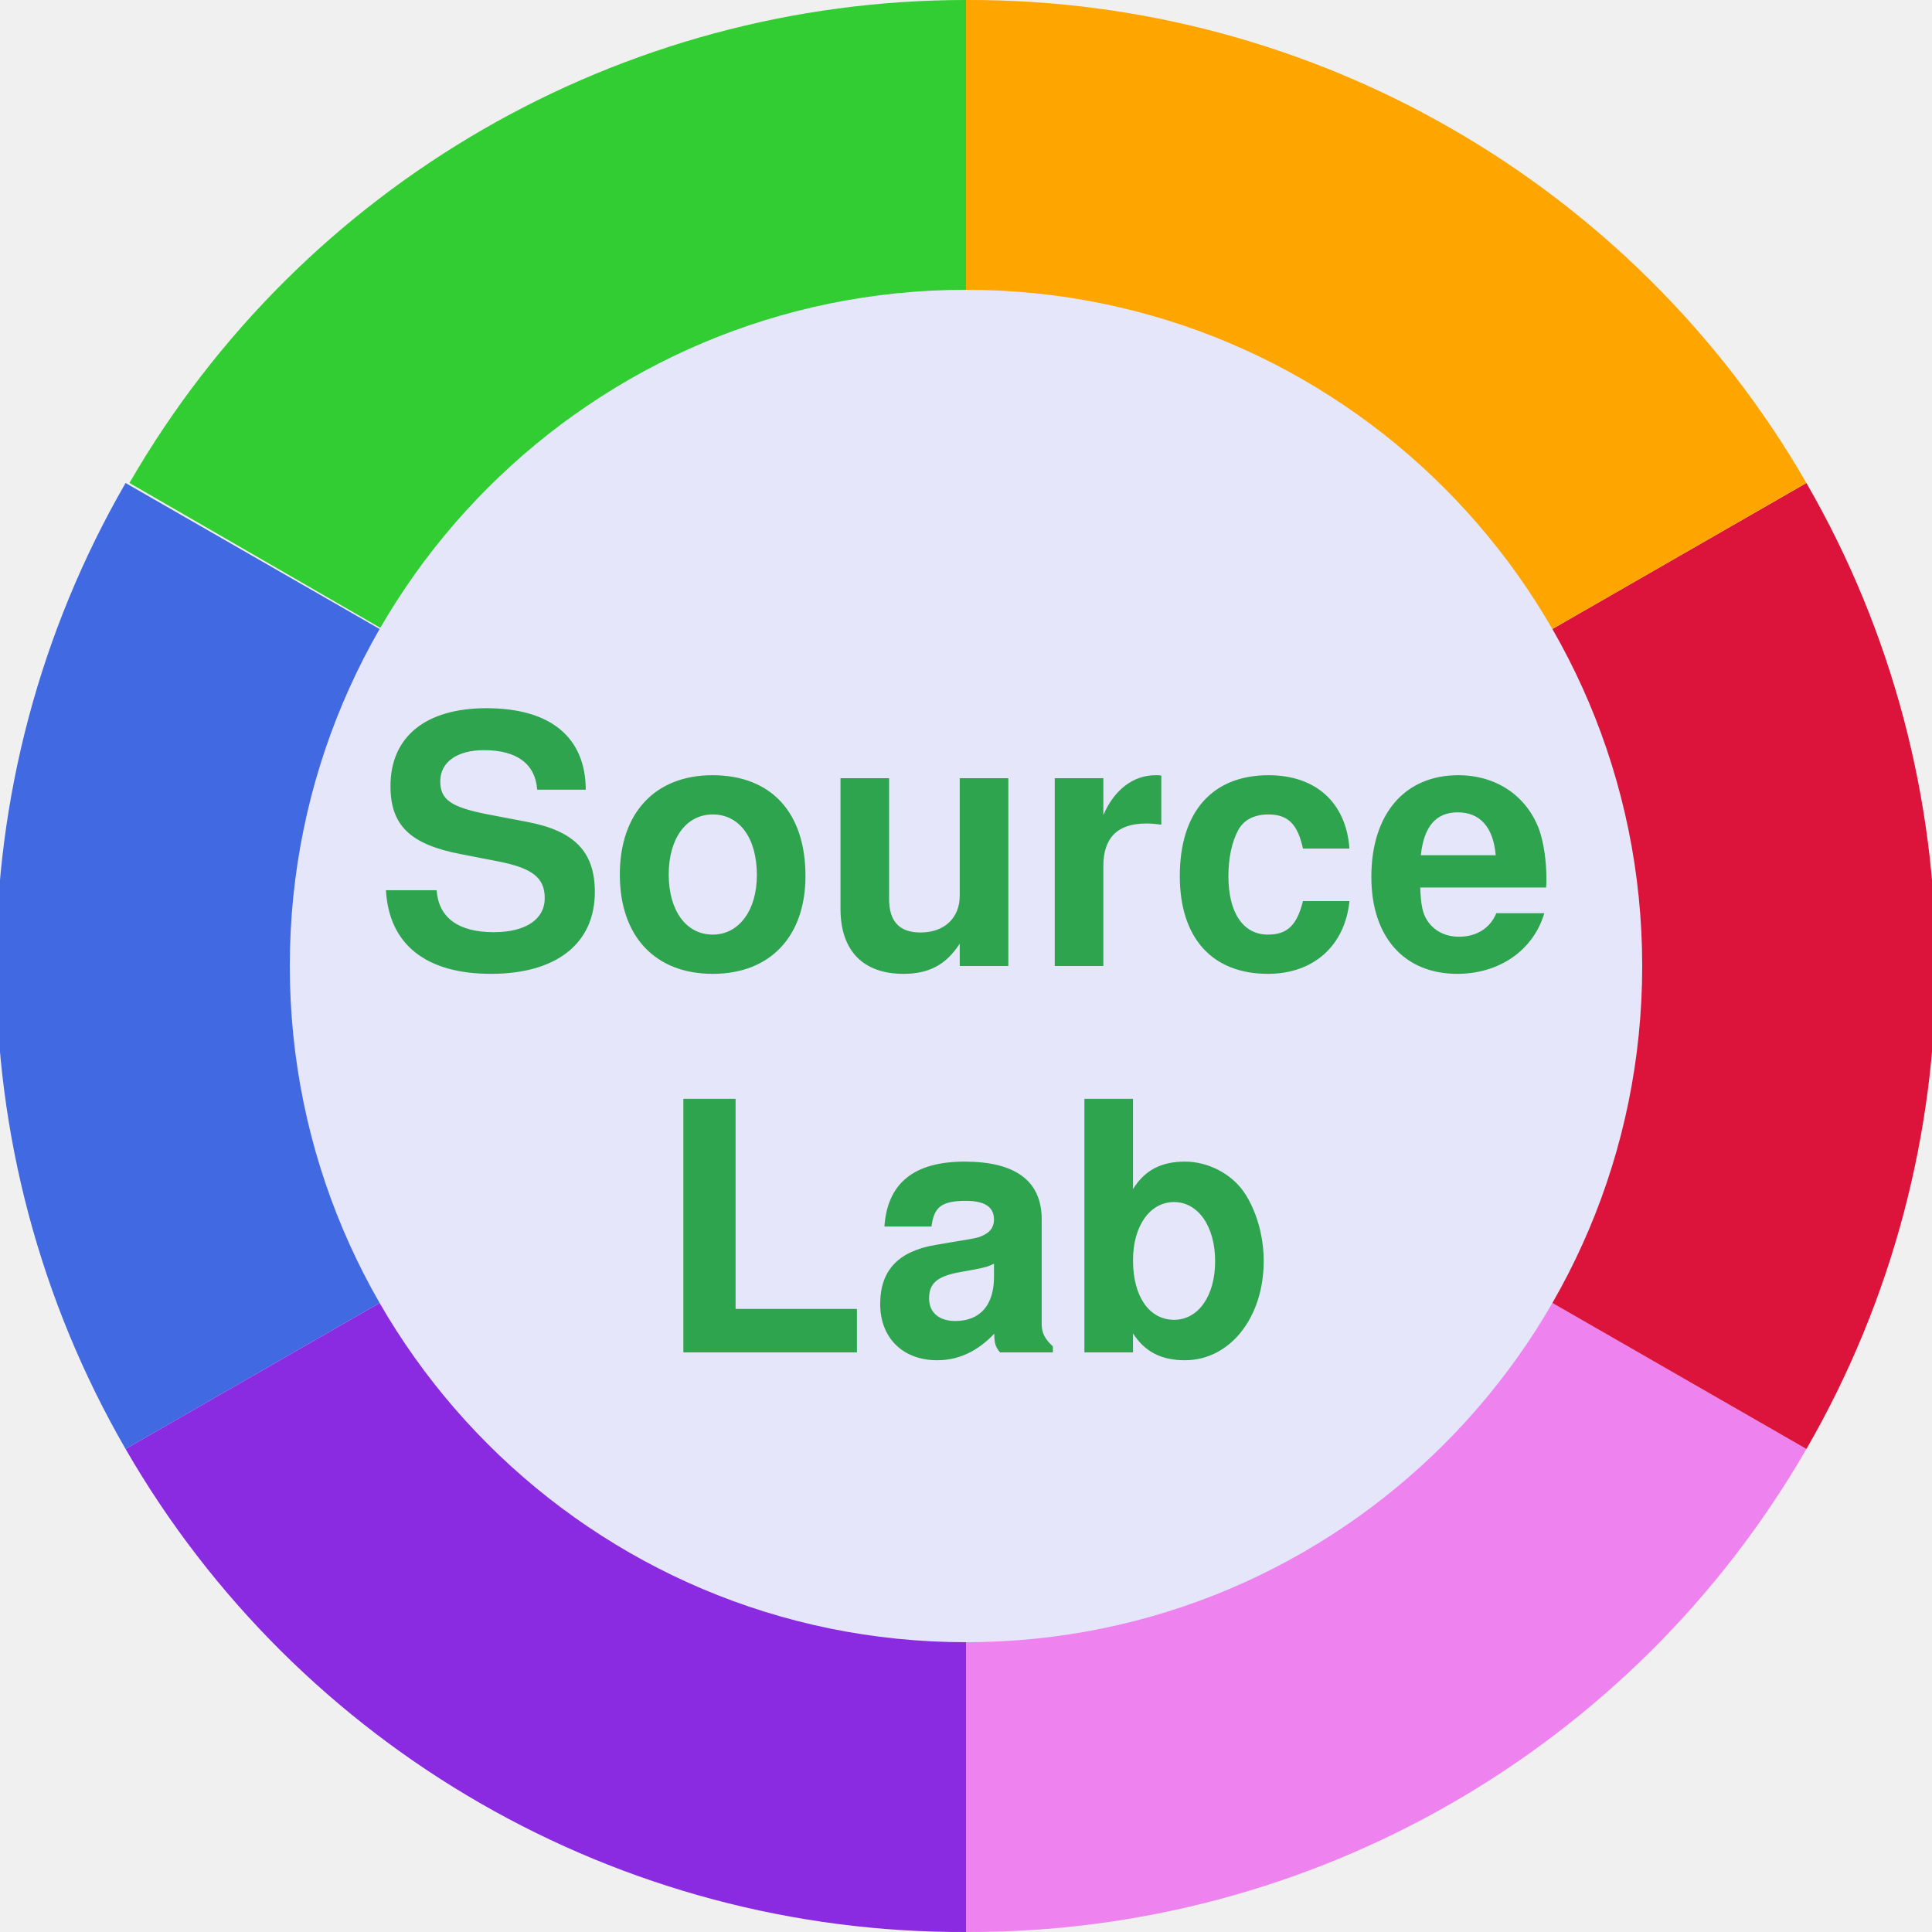
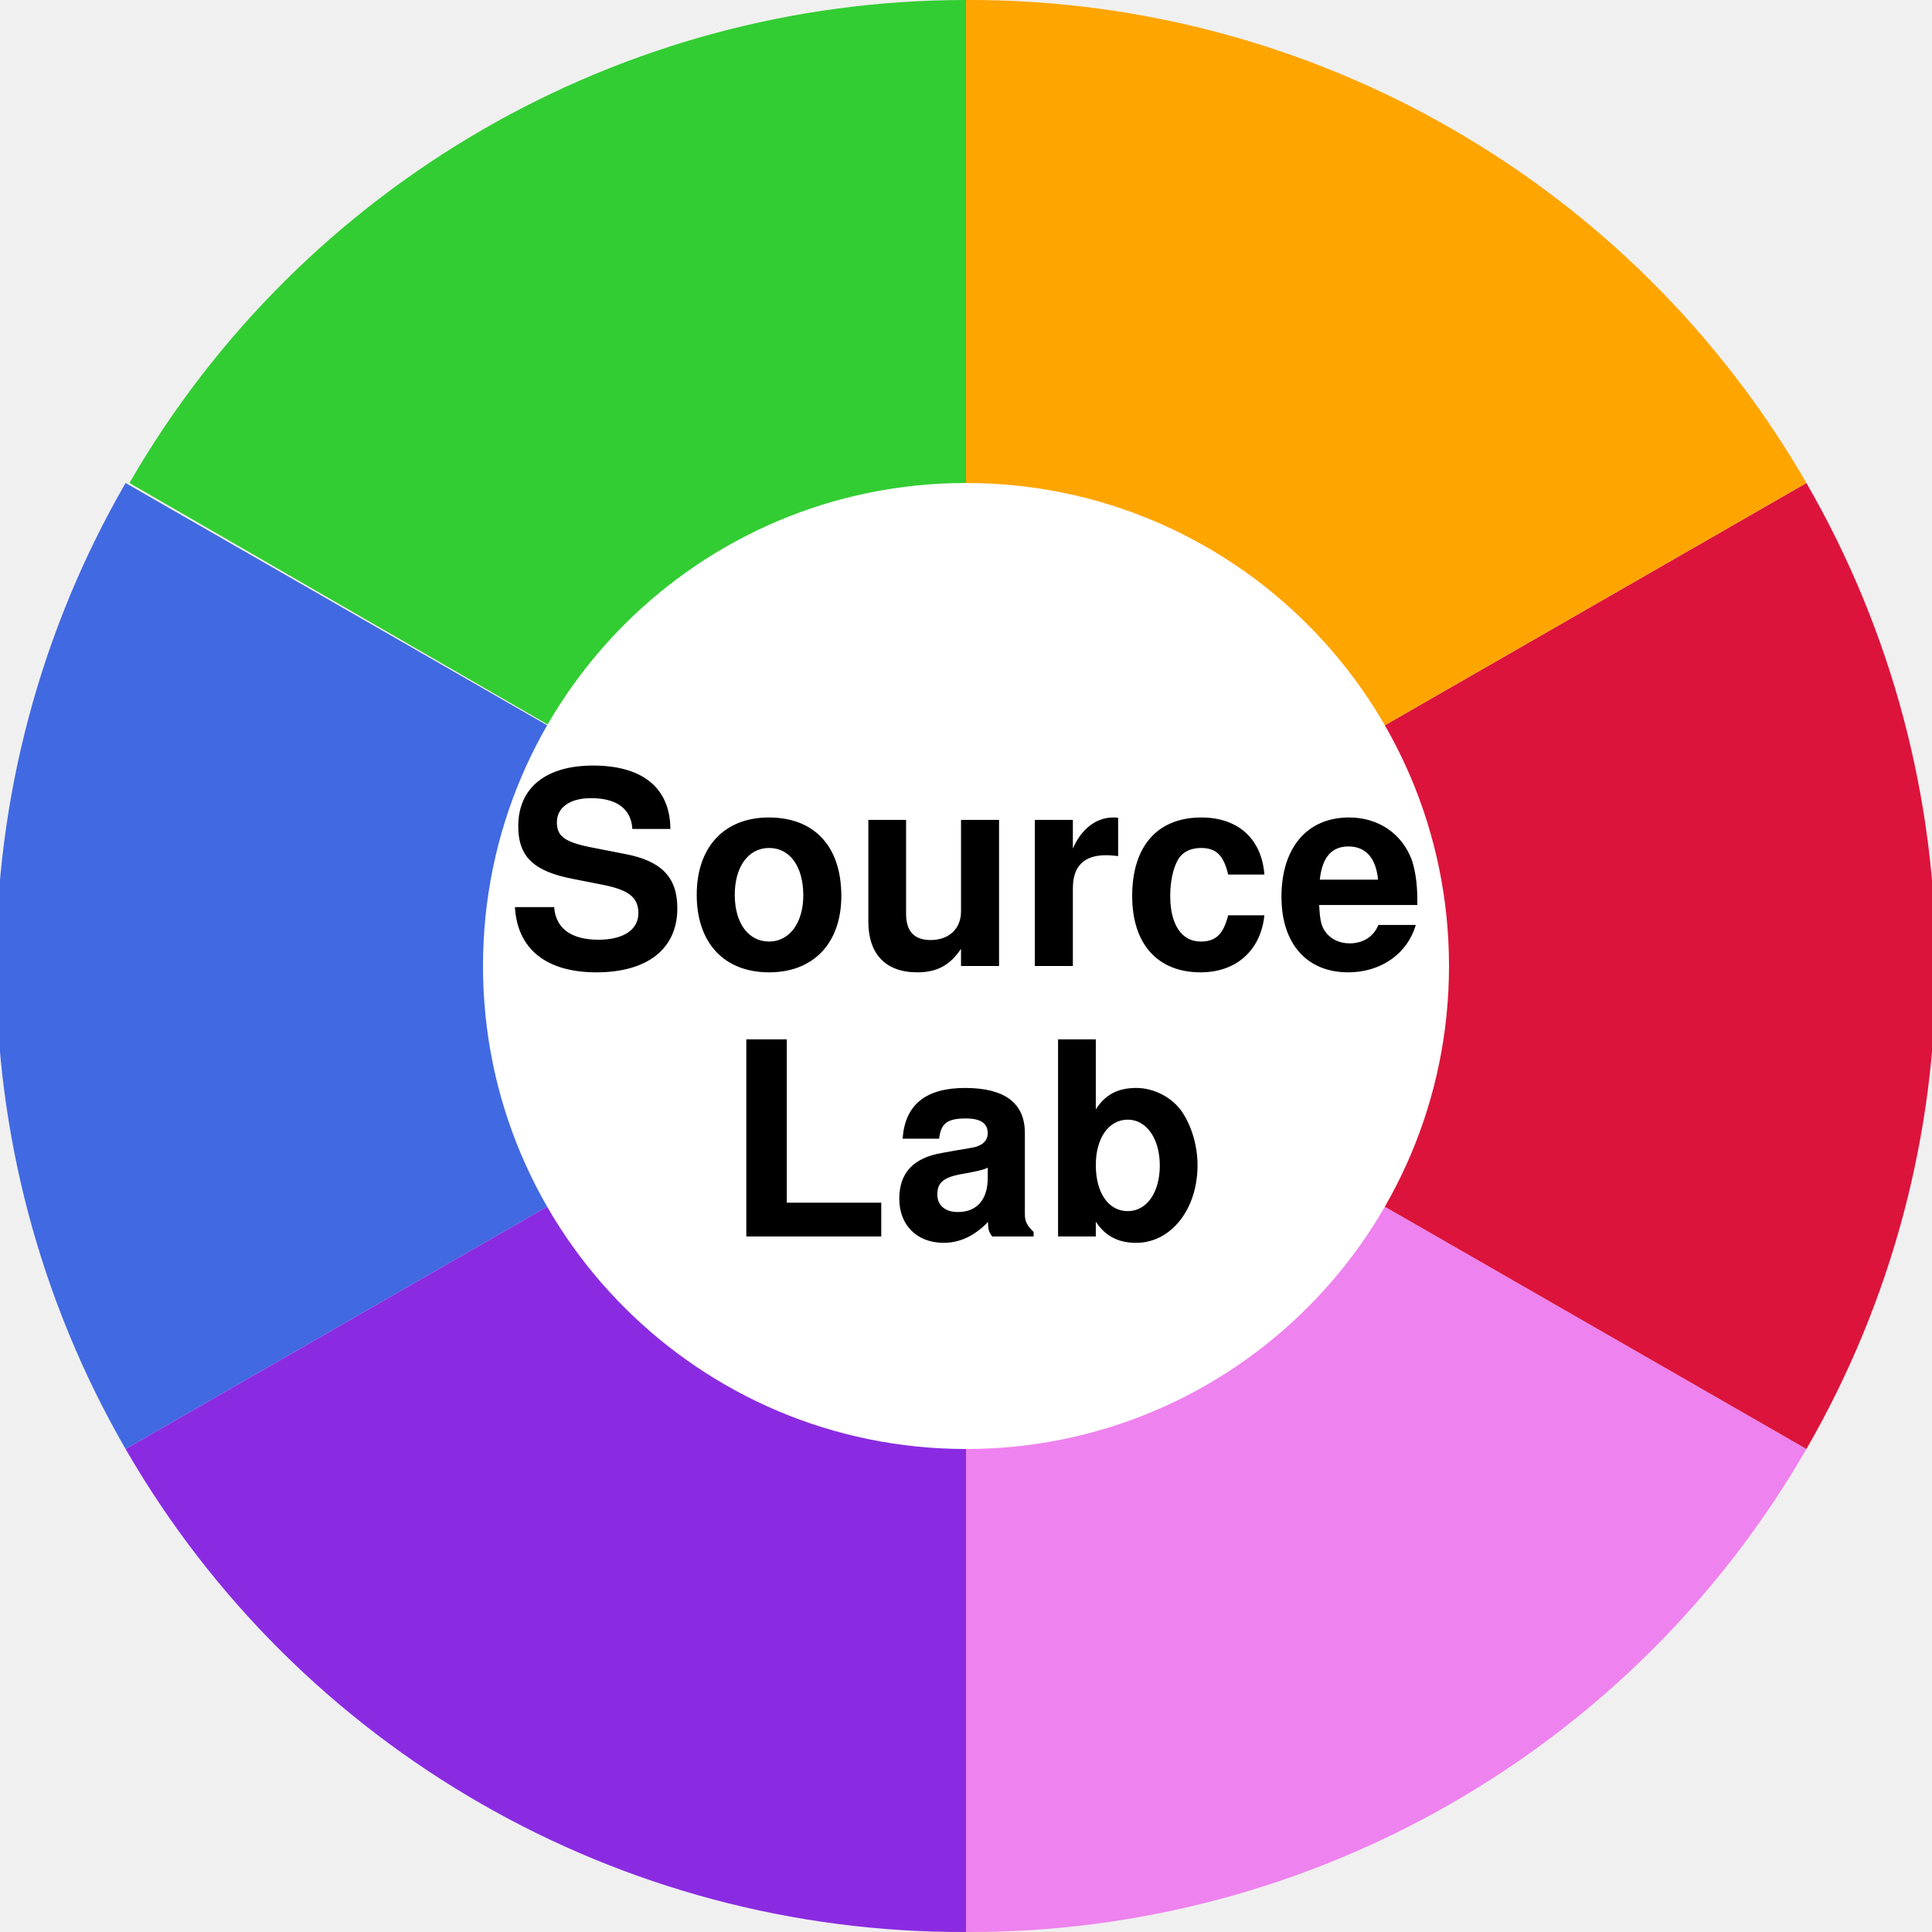
<svg xmlns="http://www.w3.org/2000/svg" width="100" height="100">
  <g id="group-color" stroke="none" stroke-width="none">
    <path id="element-color-1" d="M50,50 m0,-50 a50,50,1,0,0,-43.3,25 L50,50 z" fill="LimeGreen" />
    <path id="element-color-2" d="M50,50 m-43.5,-25 a50,50,1,0,0,0,50 L50,50 z" fill="RoyalBlue" />
    <path id="element-color-3" d="M50,50 m-43.5,25 a50,50,1,0,0,43.5,25 L50,50 z" fill="BlueViolet" />
    <path id="element-color-4" d="M50,50 m0,50 a50,50,1,0,0,43.5,-25 L50,50 z" fill="Violet" />
    <path id="element-color-5" d="M50,50 m43.5,25 a50,50,1,0,0,0,-50 L50,50 z" fill="Crimson" />
    <path id="element-color-6" d="M50,50 m43.5,-25 a50,50,1,0,0,-43.5,-25 L50,50 z" fill="Orange" />
-     <circle cx="50" cy="50" r="35" fill="Lavender" />
+     <circle cx="50" cy="50" r="25" fill="White" />
  </g>
-   <g id="group-text" font-family="Helvetica, Arial, sans-serif" font-size="18" font-weight="bold" fill="#2EA44F">
+   <g id="group-text" font-family="Helvetica, Arial, sans-serif" font-size="14" font-weight="bold" fill="Black">
    <text id="element-source" x="50" y="50" text-anchor="middle">
      Source
    </text>
-     <text id="element-lab" x="50" y="70" text-anchor="middle">
+     <text id="element-lab" x="50" y="64" text-anchor="middle">
      Lab
    </text>
  </g>
</svg>
